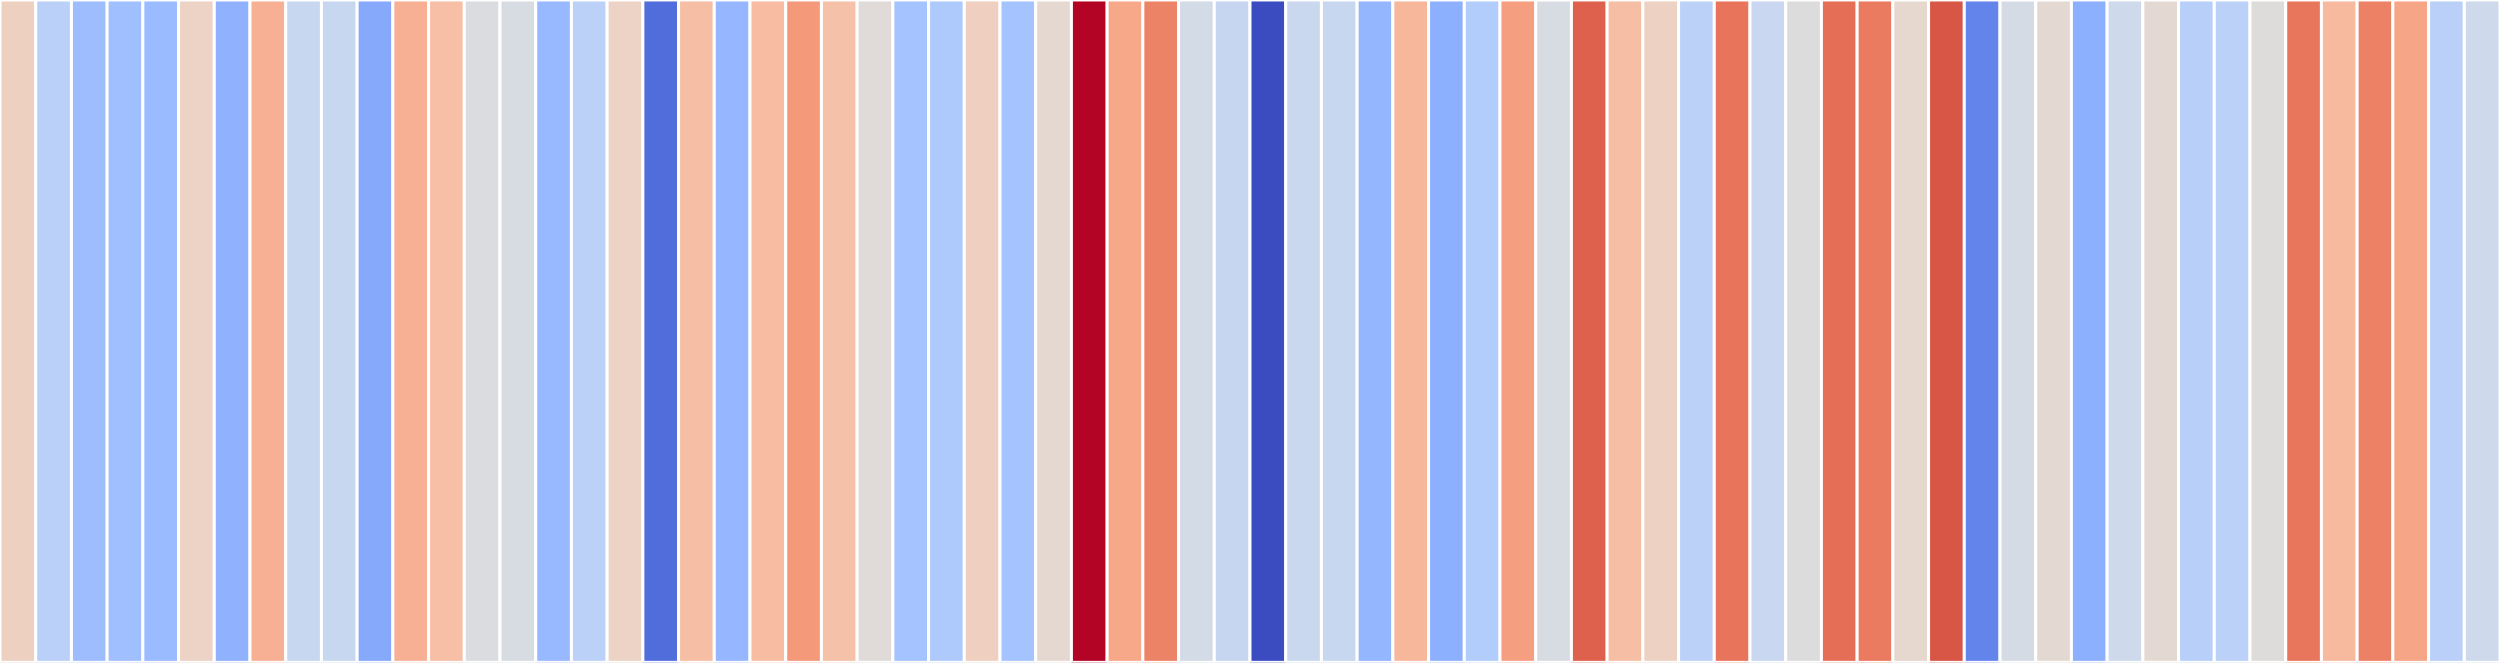
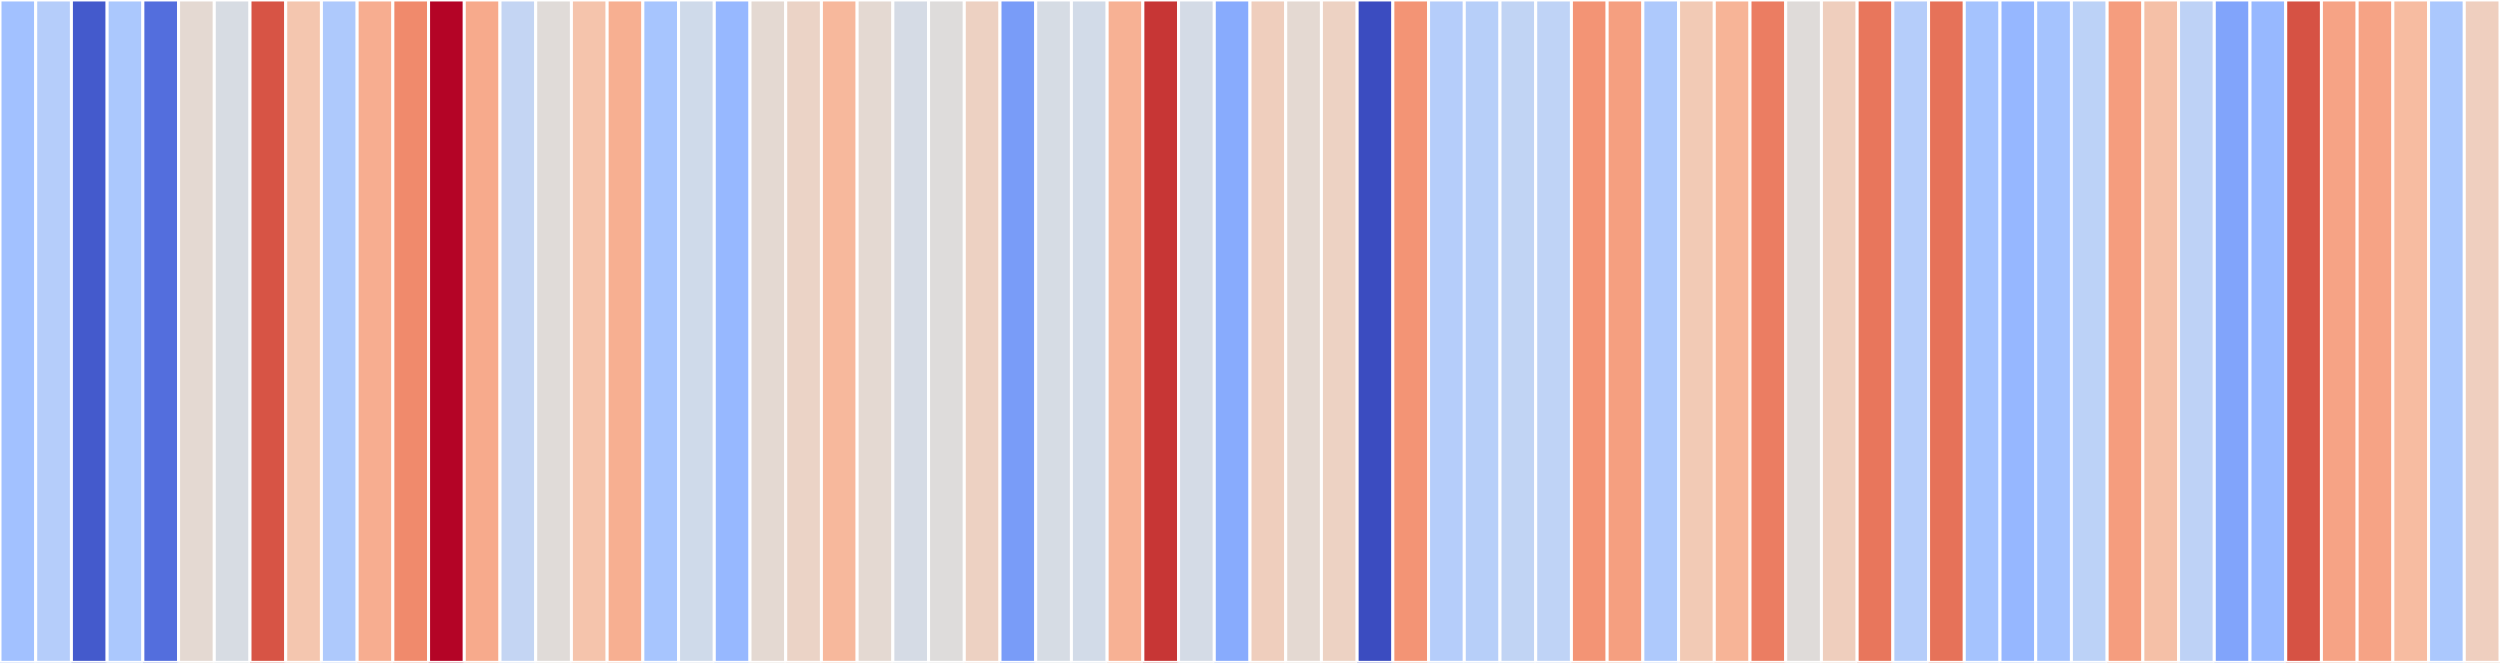
<svg xmlns="http://www.w3.org/2000/svg" width="837pt" height="221.76pt" viewBox="0 0 837 221.76" version="1.1">
  <defs>
    <style type="text/css">*{stroke-linejoin: round; stroke-linecap: butt}</style>
  </defs>
  <g id="figure_1">
    <g id="patch_1">
      <path d="M 0 221.76  L 837 221.76  L 837 0  L 0 0  z " style="fill: #ffffff" />
    </g>
    <g id="axes_1">
      <g id="QuadMesh_1">
-         <path d="M 0 -0  L 11.957 -0  L 11.957 221.76  L 0 221.76  L 0 -0  " clip-path="url(#pb5919ee340)" style="fill: #eed0c0; stroke: #ffffff" />
-         <path d="M 11.957 -0  L 23.914 -0  L 23.914 221.76  L 11.957 221.76  L 11.957 -0  " clip-path="url(#pb5919ee340)" style="fill: #bad0f8; stroke: #ffffff" />
-         <path d="M 23.914 -0  L 35.871 -0  L 35.871 221.76  L 23.914 221.76  L 23.914 -0  " clip-path="url(#pb5919ee340)" style="fill: #9dbdff; stroke: #ffffff" />
-         <path d="M 35.871 -0  L 47.829 -0  L 47.829 221.76  L 35.871 221.76  L 35.871 -0  " clip-path="url(#pb5919ee340)" style="fill: #9fbfff; stroke: #ffffff" />
-         <path d="M 47.829 -0  L 59.786 -0  L 59.786 221.76  L 47.829 221.76  L 47.829 -0  " clip-path="url(#pb5919ee340)" style="fill: #9abbff; stroke: #ffffff" />
-         <path d="M 59.786 -0  L 71.743 -0  L 71.743 221.76  L 59.786 221.76  L 59.786 -0  " clip-path="url(#pb5919ee340)" style="fill: #ecd3c5; stroke: #ffffff" />
-         <path d="M 71.743 -0  L 83.7 -0  L 83.7 221.76  L 71.743 221.76  L 71.743 -0  " clip-path="url(#pb5919ee340)" style="fill: #90b2fe; stroke: #ffffff" />
-         <path d="M 83.7 -0  L 95.657 -0  L 95.657 221.76  L 83.7 221.76  L 83.7 -0  " clip-path="url(#pb5919ee340)" style="fill: #f7b093; stroke: #ffffff" />
-         <path d="M 95.657 -0  L 107.614 -0  L 107.614 221.76  L 95.657 221.76  L 95.657 -0  " clip-path="url(#pb5919ee340)" style="fill: #c7d7f0; stroke: #ffffff" />
-         <path d="M 107.614 -0  L 119.571 -0  L 119.571 221.76  L 107.614 221.76  L 107.614 -0  " clip-path="url(#pb5919ee340)" style="fill: #c7d7f0; stroke: #ffffff" />
-         <path d="M 119.571 -0  L 131.529 -0  L 131.529 221.76  L 119.571 221.76  L 119.571 -0  " clip-path="url(#pb5919ee340)" style="fill: #86a9fc; stroke: #ffffff" />
-         <path d="M 131.529 -0  L 143.486 -0  L 143.486 221.76  L 131.529 221.76  L 131.529 -0  " clip-path="url(#pb5919ee340)" style="fill: #f7b093; stroke: #ffffff" />
-         <path d="M 143.486 -0  L 155.443 -0  L 155.443 221.76  L 143.486 221.76  L 143.486 -0  " clip-path="url(#pb5919ee340)" style="fill: #f6bfa6; stroke: #ffffff" />
-         <path d="M 155.443 -0  L 167.4 -0  L 167.4 221.76  L 155.443 221.76  L 155.443 -0  " clip-path="url(#pb5919ee340)" style="fill: #dadce0; stroke: #ffffff" />
-         <path d="M 167.4 -0  L 179.357 -0  L 179.357 221.76  L 167.4 221.76  L 167.4 -0  " clip-path="url(#pb5919ee340)" style="fill: #d7dce3; stroke: #ffffff" />
-         <path d="M 179.357 -0  L 191.314 -0  L 191.314 221.76  L 179.357 221.76  L 179.357 -0  " clip-path="url(#pb5919ee340)" style="fill: #98b9ff; stroke: #ffffff" />
-         <path d="M 191.314 -0  L 203.271 -0  L 203.271 221.76  L 191.314 221.76  L 191.314 -0  " clip-path="url(#pb5919ee340)" style="fill: #bbd1f8; stroke: #ffffff" />
-         <path d="M 203.271 -0  L 215.229 -0  L 215.229 221.76  L 203.271 221.76  L 203.271 -0  " clip-path="url(#pb5919ee340)" style="fill: #ecd3c5; stroke: #ffffff" />
-         <path d="M 215.229 -0  L 227.186 -0  L 227.186 221.76  L 215.229 221.76  L 215.229 -0  " clip-path="url(#pb5919ee340)" style="fill: #516ddb; stroke: #ffffff" />
-         <path d="M 227.186 -0  L 239.143 -0  L 239.143 221.76  L 227.186 221.76  L 227.186 -0  " clip-path="url(#pb5919ee340)" style="fill: #f6bea4; stroke: #ffffff" />
-         <path d="M 239.143 -0  L 251.1 -0  L 251.1 221.76  L 239.143 221.76  L 239.143 -0  " clip-path="url(#pb5919ee340)" style="fill: #96b7ff; stroke: #ffffff" />
-         <path d="M 251.1 -0  L 263.057 -0  L 263.057 221.76  L 251.1 221.76  L 251.1 -0  " clip-path="url(#pb5919ee340)" style="fill: #f7bca1; stroke: #ffffff" />
-         <path d="M 263.057 -0  L 275.014 -0  L 275.014 221.76  L 263.057 221.76  L 263.057 -0  " clip-path="url(#pb5919ee340)" style="fill: #f49a7b; stroke: #ffffff" />
-         <path d="M 275.014 -0  L 286.971 -0  L 286.971 221.76  L 275.014 221.76  L 275.014 -0  " clip-path="url(#pb5919ee340)" style="fill: #f5c1a9; stroke: #ffffff" />
-         <path d="M 286.971 -0  L 298.929 -0  L 298.929 221.76  L 286.971 221.76  L 286.971 -0  " clip-path="url(#pb5919ee340)" style="fill: #e0dbd8; stroke: #ffffff" />
-         <path d="M 298.929 -0  L 310.886 -0  L 310.886 221.76  L 298.929 221.76  L 298.929 -0  " clip-path="url(#pb5919ee340)" style="fill: #a5c3fe; stroke: #ffffff" />
-         <path d="M 310.886 -0  L 322.843 -0  L 322.843 221.76  L 310.886 221.76  L 310.886 -0  " clip-path="url(#pb5919ee340)" style="fill: #aec9fc; stroke: #ffffff" />
-         <path d="M 322.843 -0  L 334.8 -0  L 334.8 221.76  L 322.843 221.76  L 322.843 -0  " clip-path="url(#pb5919ee340)" style="fill: #efcfbf; stroke: #ffffff" />
-         <path d="M 334.8 -0  L 346.757 -0  L 346.757 221.76  L 334.8 221.76  L 334.8 -0  " clip-path="url(#pb5919ee340)" style="fill: #a5c3fe; stroke: #ffffff" />
-         <path d="M 346.757 -0  L 358.714 -0  L 358.714 221.76  L 346.757 221.76  L 346.757 -0  " clip-path="url(#pb5919ee340)" style="fill: #e5d8d1; stroke: #ffffff" />
-         <path d="M 358.714 -0  L 370.671 -0  L 370.671 221.76  L 358.714 221.76  L 358.714 -0  " clip-path="url(#pb5919ee340)" style="fill: #b40426; stroke: #ffffff" />
-         <path d="M 370.671 -0  L 382.629 -0  L 382.629 221.76  L 370.671 221.76  L 370.671 -0  " clip-path="url(#pb5919ee340)" style="fill: #f7a889; stroke: #ffffff" />
-         <path d="M 382.629 -0  L 394.586 -0  L 394.586 221.76  L 382.629 221.76  L 382.629 -0  " clip-path="url(#pb5919ee340)" style="fill: #ed8366; stroke: #ffffff" />
-         <path d="M 394.586 -0  L 406.543 -0  L 406.543 221.76  L 394.586 221.76  L 394.586 -0  " clip-path="url(#pb5919ee340)" style="fill: #d3dbe7; stroke: #ffffff" />
-         <path d="M 406.543 -0  L 418.5 -0  L 418.5 221.76  L 406.543 221.76  L 406.543 -0  " clip-path="url(#pb5919ee340)" style="fill: #c6d6f1; stroke: #ffffff" />
-         <path d="M 418.5 -0  L 430.457 -0  L 430.457 221.76  L 418.5 221.76  L 418.5 -0  " clip-path="url(#pb5919ee340)" style="fill: #3b4cc0; stroke: #ffffff" />
-         <path d="M 430.457 -0  L 442.414 -0  L 442.414 221.76  L 430.457 221.76  L 430.457 -0  " clip-path="url(#pb5919ee340)" style="fill: #cad8ef; stroke: #ffffff" />
-         <path d="M 442.414 -0  L 454.371 -0  L 454.371 221.76  L 442.414 221.76  L 442.414 -0  " clip-path="url(#pb5919ee340)" style="fill: #c7d7f0; stroke: #ffffff" />
-         <path d="M 454.371 -0  L 466.329 -0  L 466.329 221.76  L 454.371 221.76  L 454.371 -0  " clip-path="url(#pb5919ee340)" style="fill: #94b6ff; stroke: #ffffff" />
-         <path d="M 466.329 -0  L 478.286 -0  L 478.286 221.76  L 466.329 221.76  L 466.329 -0  " clip-path="url(#pb5919ee340)" style="fill: #f7b79b; stroke: #ffffff" />
-         <path d="M 478.286 -0  L 490.243 -0  L 490.243 221.76  L 478.286 221.76  L 478.286 -0  " clip-path="url(#pb5919ee340)" style="fill: #8db0fe; stroke: #ffffff" />
-         <path d="M 490.243 -0  L 502.2 -0  L 502.2 221.76  L 490.243 221.76  L 490.243 -0  " clip-path="url(#pb5919ee340)" style="fill: #b2ccfb; stroke: #ffffff" />
-         <path d="M 502.2 -0  L 514.157 -0  L 514.157 221.76  L 502.2 221.76  L 502.2 -0  " clip-path="url(#pb5919ee340)" style="fill: #f59f80; stroke: #ffffff" />
-         <path d="M 514.157 -0  L 526.114 -0  L 526.114 221.76  L 514.157 221.76  L 514.157 -0  " clip-path="url(#pb5919ee340)" style="fill: #d7dce3; stroke: #ffffff" />
-         <path d="M 526.114 -0  L 538.071 -0  L 538.071 221.76  L 526.114 221.76  L 526.114 -0  " clip-path="url(#pb5919ee340)" style="fill: #de614d; stroke: #ffffff" />
-         <path d="M 538.071 -0  L 550.029 -0  L 550.029 221.76  L 538.071 221.76  L 538.071 -0  " clip-path="url(#pb5919ee340)" style="fill: #f6bea4; stroke: #ffffff" />
-         <path d="M 550.029 -0  L 561.986 -0  L 561.986 221.76  L 550.029 221.76  L 550.029 -0  " clip-path="url(#pb5919ee340)" style="fill: #edd1c2; stroke: #ffffff" />
-         <path d="M 561.986 -0  L 573.943 -0  L 573.943 221.76  L 561.986 221.76  L 561.986 -0  " clip-path="url(#pb5919ee340)" style="fill: #bbd1f8; stroke: #ffffff" />
-         <path d="M 573.943 -0  L 585.9 -0  L 585.9 221.76  L 573.943 221.76  L 573.943 -0  " clip-path="url(#pb5919ee340)" style="fill: #e7745b; stroke: #ffffff" />
-         <path d="M 585.9 -0  L 597.857 -0  L 597.857 221.76  L 585.9 221.76  L 585.9 -0  " clip-path="url(#pb5919ee340)" style="fill: #c9d7f0; stroke: #ffffff" />
-         <path d="M 597.857 -0  L 609.814 -0  L 609.814 221.76  L 597.857 221.76  L 597.857 -0  " clip-path="url(#pb5919ee340)" style="fill: #dddcdc; stroke: #ffffff" />
-         <path d="M 609.814 -0  L 621.771 -0  L 621.771 221.76  L 609.814 221.76  L 609.814 -0  " clip-path="url(#pb5919ee340)" style="fill: #e46e56; stroke: #ffffff" />
-         <path d="M 621.771 -0  L 633.729 -0  L 633.729 221.76  L 621.771 221.76  L 621.771 -0  " clip-path="url(#pb5919ee340)" style="fill: #ea7b60; stroke: #ffffff" />
-         <path d="M 633.729 -0  L 645.686 -0  L 645.686 221.76  L 633.729 221.76  L 633.729 -0  " clip-path="url(#pb5919ee340)" style="fill: #e6d7cf; stroke: #ffffff" />
-         <path d="M 645.686 -0  L 657.643 -0  L 657.643 221.76  L 645.686 221.76  L 645.686 -0  " clip-path="url(#pb5919ee340)" style="fill: #d85646; stroke: #ffffff" />
-         <path d="M 657.643 -0  L 669.6 -0  L 669.6 221.76  L 657.643 221.76  L 657.643 -0  " clip-path="url(#pb5919ee340)" style="fill: #6384eb; stroke: #ffffff" />
-         <path d="M 669.6 -0  L 681.557 -0  L 681.557 221.76  L 669.6 221.76  L 669.6 -0  " clip-path="url(#pb5919ee340)" style="fill: #d5dbe5; stroke: #ffffff" />
-         <path d="M 681.557 -0  L 693.514 -0  L 693.514 221.76  L 681.557 221.76  L 681.557 -0  " clip-path="url(#pb5919ee340)" style="fill: #e4d9d2; stroke: #ffffff" />
-         <path d="M 693.514 -0  L 705.471 -0  L 705.471 221.76  L 693.514 221.76  L 693.514 -0  " clip-path="url(#pb5919ee340)" style="fill: #8caffe; stroke: #ffffff" />
-         <path d="M 705.471 -0  L 717.429 -0  L 717.429 221.76  L 705.471 221.76  L 705.471 -0  " clip-path="url(#pb5919ee340)" style="fill: #cedaeb; stroke: #ffffff" />
-         <path d="M 717.429 -0  L 729.386 -0  L 729.386 221.76  L 717.429 221.76  L 717.429 -0  " clip-path="url(#pb5919ee340)" style="fill: #e4d9d2; stroke: #ffffff" />
-         <path d="M 729.386 -0  L 741.343 -0  L 741.343 221.76  L 729.386 221.76  L 729.386 -0  " clip-path="url(#pb5919ee340)" style="fill: #b7cff9; stroke: #ffffff" />
-         <path d="M 741.343 -0  L 753.3 -0  L 753.3 221.76  L 741.343 221.76  L 741.343 -0  " clip-path="url(#pb5919ee340)" style="fill: #bbd1f8; stroke: #ffffff" />
-         <path d="M 753.3 -0  L 765.257 -0  L 765.257 221.76  L 753.3 221.76  L 753.3 -0  " clip-path="url(#pb5919ee340)" style="fill: #dedcdb; stroke: #ffffff" />
-         <path d="M 765.257 -0  L 777.214 -0  L 777.214 221.76  L 765.257 221.76  L 765.257 -0  " clip-path="url(#pb5919ee340)" style="fill: #e8765c; stroke: #ffffff" />
-         <path d="M 777.214 -0  L 789.171 -0  L 789.171 221.76  L 777.214 221.76  L 777.214 -0  " clip-path="url(#pb5919ee340)" style="fill: #f7ba9f; stroke: #ffffff" />
-         <path d="M 789.171 -0  L 801.129 -0  L 801.129 221.76  L 789.171 221.76  L 789.171 -0  " clip-path="url(#pb5919ee340)" style="fill: #ec8165; stroke: #ffffff" />
-         <path d="M 801.129 -0  L 813.086 -0  L 813.086 221.76  L 801.129 221.76  L 801.129 -0  " clip-path="url(#pb5919ee340)" style="fill: #f6a586; stroke: #ffffff" />
-         <path d="M 813.086 -0  L 825.043 -0  L 825.043 221.76  L 813.086 221.76  L 813.086 -0  " clip-path="url(#pb5919ee340)" style="fill: #bad0f8; stroke: #ffffff" />
-         <path d="M 825.043 -0  L 837 -0  L 837 221.76  L 825.043 221.76  L 825.043 -0  " clip-path="url(#pb5919ee340)" style="fill: #cedaeb; stroke: #ffffff" />
+         <path d="M 0 -0  L 11.957 -0  L 11.957 221.76  L 0 221.76  L 0 -0  " clip-path="url(#pbc9699fcac)" style="fill: #a2c1ff; stroke: #ffffff" />
+         <path d="M 11.957 -0  L 23.914 -0  L 23.914 221.76  L 11.957 221.76  L 11.957 -0  " clip-path="url(#pbc9699fcac)" style="fill: #b5cdfa; stroke: #ffffff" />
+         <path d="M 23.914 -0  L 35.871 -0  L 35.871 221.76  L 23.914 221.76  L 23.914 -0  " clip-path="url(#pbc9699fcac)" style="fill: #445acc; stroke: #ffffff" />
+         <path d="M 35.871 -0  L 47.829 -0  L 47.829 221.76  L 35.871 221.76  L 35.871 -0  " clip-path="url(#pbc9699fcac)" style="fill: #abc8fd; stroke: #ffffff" />
+         <path d="M 47.829 -0  L 59.786 -0  L 59.786 221.76  L 47.829 221.76  L 47.829 -0  " clip-path="url(#pbc9699fcac)" style="fill: #536edd; stroke: #ffffff" />
+         <path d="M 59.786 -0  L 71.743 -0  L 71.743 221.76  L 59.786 221.76  L 59.786 -0  " clip-path="url(#pbc9699fcac)" style="fill: #e4d9d2; stroke: #ffffff" />
+         <path d="M 71.743 -0  L 83.7 -0  L 83.7 221.76  L 71.743 221.76  L 71.743 -0  " clip-path="url(#pbc9699fcac)" style="fill: #d7dce3; stroke: #ffffff" />
+         <path d="M 83.7 -0  L 95.657 -0  L 95.657 221.76  L 83.7 221.76  L 83.7 -0  " clip-path="url(#pbc9699fcac)" style="fill: #d75445; stroke: #ffffff" />
+         <path d="M 95.657 -0  L 107.614 -0  L 107.614 221.76  L 95.657 221.76  L 95.657 -0  " clip-path="url(#pbc9699fcac)" style="fill: #f4c6af; stroke: #ffffff" />
+         <path d="M 107.614 -0  L 119.571 -0  L 119.571 221.76  L 107.614 221.76  L 107.614 -0  " clip-path="url(#pbc9699fcac)" style="fill: #aec9fc; stroke: #ffffff" />
+         <path d="M 119.571 -0  L 131.529 -0  L 131.529 221.76  L 119.571 221.76  L 119.571 -0  " clip-path="url(#pbc9699fcac)" style="fill: #f7ad90; stroke: #ffffff" />
+         <path d="M 131.529 -0  L 143.486 -0  L 143.486 221.76  L 131.529 221.76  L 131.529 -0  " clip-path="url(#pbc9699fcac)" style="fill: #f08a6c; stroke: #ffffff" />
+         <path d="M 143.486 -0  L 155.443 -0  L 155.443 221.76  L 143.486 221.76  L 143.486 -0  " clip-path="url(#pbc9699fcac)" style="fill: #b40426; stroke: #ffffff" />
+         <path d="M 155.443 -0  L 167.4 -0  L 167.4 221.76  L 155.443 221.76  L 155.443 -0  " clip-path="url(#pbc9699fcac)" style="fill: #f7aa8c; stroke: #ffffff" />
+         <path d="M 167.4 -0  L 179.357 -0  L 179.357 221.76  L 167.4 221.76  L 167.4 -0  " clip-path="url(#pbc9699fcac)" style="fill: #c4d5f3; stroke: #ffffff" />
+         <path d="M 179.357 -0  L 191.314 -0  L 191.314 221.76  L 179.357 221.76  L 179.357 -0  " clip-path="url(#pbc9699fcac)" style="fill: #e0dbd8; stroke: #ffffff" />
+         <path d="M 191.314 -0  L 203.271 -0  L 203.271 221.76  L 191.314 221.76  L 191.314 -0  " clip-path="url(#pbc9699fcac)" style="fill: #f5c4ac; stroke: #ffffff" />
+         <path d="M 203.271 -0  L 215.229 -0  L 215.229 221.76  L 203.271 221.76  L 203.271 -0  " clip-path="url(#pbc9699fcac)" style="fill: #f7af91; stroke: #ffffff" />
+         <path d="M 215.229 -0  L 227.186 -0  L 227.186 221.76  L 215.229 221.76  L 215.229 -0  " clip-path="url(#pbc9699fcac)" style="fill: #a7c5fe; stroke: #ffffff" />
+         <path d="M 227.186 -0  L 239.143 -0  L 239.143 221.76  L 227.186 221.76  L 227.186 -0  " clip-path="url(#pbc9699fcac)" style="fill: #cfdaea; stroke: #ffffff" />
+         <path d="M 239.143 -0  L 251.1 -0  L 251.1 221.76  L 239.143 221.76  L 239.143 -0  " clip-path="url(#pbc9699fcac)" style="fill: #97b8ff; stroke: #ffffff" />
+         <path d="M 251.1 -0  L 263.057 -0  L 263.057 221.76  L 251.1 221.76  L 251.1 -0  " clip-path="url(#pbc9699fcac)" style="fill: #e4d9d2; stroke: #ffffff" />
+         <path d="M 263.057 -0  L 275.014 -0  L 275.014 221.76  L 263.057 221.76  L 263.057 -0  " clip-path="url(#pbc9699fcac)" style="fill: #ebd3c6; stroke: #ffffff" />
+         <path d="M 275.014 -0  L 286.971 -0  L 286.971 221.76  L 275.014 221.76  L 275.014 -0  " clip-path="url(#pbc9699fcac)" style="fill: #f7b89c; stroke: #ffffff" />
+         <path d="M 286.971 -0  L 298.929 -0  L 298.929 221.76  L 286.971 221.76  L 286.971 -0  " clip-path="url(#pbc9699fcac)" style="fill: #e4d9d2; stroke: #ffffff" />
+         <path d="M 298.929 -0  L 310.886 -0  L 310.886 221.76  L 298.929 221.76  L 298.929 -0  " clip-path="url(#pbc9699fcac)" style="fill: #d5dbe5; stroke: #ffffff" />
+         <path d="M 310.886 -0  L 322.843 -0  L 322.843 221.76  L 310.886 221.76  L 310.886 -0  " clip-path="url(#pbc9699fcac)" style="fill: #dedcdb; stroke: #ffffff" />
+         <path d="M 322.843 -0  L 334.8 -0  L 334.8 221.76  L 322.843 221.76  L 322.843 -0  " clip-path="url(#pbc9699fcac)" style="fill: #edd1c2; stroke: #ffffff" />
+         <path d="M 334.8 -0  L 346.757 -0  L 346.757 221.76  L 334.8 221.76  L 334.8 -0  " clip-path="url(#pbc9699fcac)" style="fill: #799cf8; stroke: #ffffff" />
+         <path d="M 346.757 -0  L 358.714 -0  L 358.714 221.76  L 346.757 221.76  L 346.757 -0  " clip-path="url(#pbc9699fcac)" style="fill: #d6dce4; stroke: #ffffff" />
+         <path d="M 358.714 -0  L 370.671 -0  L 370.671 221.76  L 358.714 221.76  L 358.714 -0  " clip-path="url(#pbc9699fcac)" style="fill: #d2dbe8; stroke: #ffffff" />
+         <path d="M 370.671 -0  L 382.629 -0  L 382.629 221.76  L 370.671 221.76  L 370.671 -0  " clip-path="url(#pbc9699fcac)" style="fill: #f7b194; stroke: #ffffff" />
+         <path d="M 382.629 -0  L 394.586 -0  L 394.586 221.76  L 382.629 221.76  L 382.629 -0  " clip-path="url(#pbc9699fcac)" style="fill: #c73635; stroke: #ffffff" />
+         <path d="M 394.586 -0  L 406.543 -0  L 406.543 221.76  L 394.586 221.76  L 394.586 -0  " clip-path="url(#pbc9699fcac)" style="fill: #d4dbe6; stroke: #ffffff" />
+         <path d="M 406.543 -0  L 418.5 -0  L 418.5 221.76  L 406.543 221.76  L 406.543 -0  " clip-path="url(#pbc9699fcac)" style="fill: #88abfd; stroke: #ffffff" />
+         <path d="M 418.5 -0  L 430.457 -0  L 430.457 221.76  L 418.5 221.76  L 418.5 -0  " clip-path="url(#pbc9699fcac)" style="fill: #efcebd; stroke: #ffffff" />
+         <path d="M 430.457 -0  L 442.414 -0  L 442.414 221.76  L 430.457 221.76  L 430.457 -0  " clip-path="url(#pbc9699fcac)" style="fill: #e4d9d2; stroke: #ffffff" />
+         <path d="M 442.414 -0  L 454.371 -0  L 454.371 221.76  L 442.414 221.76  L 442.414 -0  " clip-path="url(#pbc9699fcac)" style="fill: #edd2c3; stroke: #ffffff" />
+         <path d="M 454.371 -0  L 466.329 -0  L 466.329 221.76  L 454.371 221.76  L 454.371 -0  " clip-path="url(#pbc9699fcac)" style="fill: #3b4cc0; stroke: #ffffff" />
+         <path d="M 466.329 -0  L 478.286 -0  L 478.286 221.76  L 466.329 221.76  L 466.329 -0  " clip-path="url(#pbc9699fcac)" style="fill: #f39475; stroke: #ffffff" />
+         <path d="M 478.286 -0  L 490.243 -0  L 490.243 221.76  L 478.286 221.76  L 478.286 -0  " clip-path="url(#pbc9699fcac)" style="fill: #b5cdfa; stroke: #ffffff" />
+         <path d="M 490.243 -0  L 502.2 -0  L 502.2 221.76  L 490.243 221.76  L 490.243 -0  " clip-path="url(#pbc9699fcac)" style="fill: #b7cff9; stroke: #ffffff" />
+         <path d="M 502.2 -0  L 514.157 -0  L 514.157 221.76  L 502.2 221.76  L 502.2 -0  " clip-path="url(#pbc9699fcac)" style="fill: #c1d4f4; stroke: #ffffff" />
+         <path d="M 514.157 -0  L 526.114 -0  L 526.114 221.76  L 514.157 221.76  L 514.157 -0  " clip-path="url(#pbc9699fcac)" style="fill: #bfd3f6; stroke: #ffffff" />
+         <path d="M 526.114 -0  L 538.071 -0  L 538.071 221.76  L 526.114 221.76  L 526.114 -0  " clip-path="url(#pbc9699fcac)" style="fill: #f39475; stroke: #ffffff" />
+         <path d="M 538.071 -0  L 550.029 -0  L 550.029 221.76  L 538.071 221.76  L 538.071 -0  " clip-path="url(#pbc9699fcac)" style="fill: #f59f80; stroke: #ffffff" />
+         <path d="M 550.029 -0  L 561.986 -0  L 561.986 221.76  L 550.029 221.76  L 550.029 -0  " clip-path="url(#pbc9699fcac)" style="fill: #aec9fc; stroke: #ffffff" />
+         <path d="M 561.986 -0  L 573.943 -0  L 573.943 221.76  L 561.986 221.76  L 561.986 -0  " clip-path="url(#pbc9699fcac)" style="fill: #f2cab5; stroke: #ffffff" />
+         <path d="M 573.943 -0  L 585.9 -0  L 585.9 221.76  L 573.943 221.76  L 573.943 -0  " clip-path="url(#pbc9699fcac)" style="fill: #f7b497; stroke: #ffffff" />
+         <path d="M 585.9 -0  L 597.857 -0  L 597.857 221.76  L 585.9 221.76  L 585.9 -0  " clip-path="url(#pbc9699fcac)" style="fill: #eb7d62; stroke: #ffffff" />
+         <path d="M 597.857 -0  L 609.814 -0  L 609.814 221.76  L 597.857 221.76  L 597.857 -0  " clip-path="url(#pbc9699fcac)" style="fill: #dfdbd9; stroke: #ffffff" />
+         <path d="M 609.814 -0  L 621.771 -0  L 621.771 221.76  L 609.814 221.76  L 609.814 -0  " clip-path="url(#pbc9699fcac)" style="fill: #efcebd; stroke: #ffffff" />
+         <path d="M 621.771 -0  L 633.729 -0  L 633.729 221.76  L 621.771 221.76  L 621.771 -0  " clip-path="url(#pbc9699fcac)" style="fill: #e8765c; stroke: #ffffff" />
+         <path d="M 633.729 -0  L 645.686 -0  L 645.686 221.76  L 633.729 221.76  L 633.729 -0  " clip-path="url(#pbc9699fcac)" style="fill: #b5cdfa; stroke: #ffffff" />
+         <path d="M 645.686 -0  L 657.643 -0  L 657.643 221.76  L 645.686 221.76  L 645.686 -0  " clip-path="url(#pbc9699fcac)" style="fill: #e67259; stroke: #ffffff" />
+         <path d="M 657.643 -0  L 669.6 -0  L 669.6 221.76  L 657.643 221.76  L 657.643 -0  " clip-path="url(#pbc9699fcac)" style="fill: #a5c3fe; stroke: #ffffff" />
+         <path d="M 669.6 -0  L 681.557 -0  L 681.557 221.76  L 669.6 221.76  L 669.6 -0  " clip-path="url(#pbc9699fcac)" style="fill: #96b7ff; stroke: #ffffff" />
+         <path d="M 681.557 -0  L 693.514 -0  L 693.514 221.76  L 681.557 221.76  L 681.557 -0  " clip-path="url(#pbc9699fcac)" style="fill: #a5c3fe; stroke: #ffffff" />
+         <path d="M 693.514 -0  L 705.471 -0  L 705.471 221.76  L 693.514 221.76  L 693.514 -0  " clip-path="url(#pbc9699fcac)" style="fill: #bcd2f7; stroke: #ffffff" />
+         <path d="M 705.471 -0  L 717.429 -0  L 717.429 221.76  L 705.471 221.76  L 705.471 -0  " clip-path="url(#pbc9699fcac)" style="fill: #f59d7e; stroke: #ffffff" />
+         <path d="M 717.429 -0  L 729.386 -0  L 729.386 221.76  L 717.429 221.76  L 717.429 -0  " clip-path="url(#pbc9699fcac)" style="fill: #f5c0a7; stroke: #ffffff" />
+         <path d="M 729.386 -0  L 741.343 -0  L 741.343 221.76  L 729.386 221.76  L 729.386 -0  " clip-path="url(#pbc9699fcac)" style="fill: #bed2f6; stroke: #ffffff" />
+         <path d="M 741.343 -0  L 753.3 -0  L 753.3 221.76  L 741.343 221.76  L 741.343 -0  " clip-path="url(#pbc9699fcac)" style="fill: #81a4fb; stroke: #ffffff" />
+         <path d="M 753.3 -0  L 765.257 -0  L 765.257 221.76  L 753.3 221.76  L 753.3 -0  " clip-path="url(#pbc9699fcac)" style="fill: #97b8ff; stroke: #ffffff" />
+         <path d="M 765.257 -0  L 777.214 -0  L 777.214 221.76  L 765.257 221.76  L 765.257 -0  " clip-path="url(#pbc9699fcac)" style="fill: #d65244; stroke: #ffffff" />
+         <path d="M 777.214 -0  L 789.171 -0  L 789.171 221.76  L 777.214 221.76  L 777.214 -0  " clip-path="url(#pbc9699fcac)" style="fill: #f6a385; stroke: #ffffff" />
+         <path d="M 789.171 -0  L 801.129 -0  L 801.129 221.76  L 789.171 221.76  L 789.171 -0  " clip-path="url(#pbc9699fcac)" style="fill: #f6a385; stroke: #ffffff" />
+         <path d="M 801.129 -0  L 813.086 -0  L 813.086 221.76  L 801.129 221.76  L 801.129 -0  " clip-path="url(#pbc9699fcac)" style="fill: #f7bca1; stroke: #ffffff" />
+         <path d="M 813.086 -0  L 825.043 -0  L 825.043 221.76  L 813.086 221.76  L 813.086 -0  " clip-path="url(#pbc9699fcac)" style="fill: #abc8fd; stroke: #ffffff" />
+         <path d="M 825.043 -0  L 837 -0  L 837 221.76  L 825.043 221.76  L 825.043 -0  " clip-path="url(#pbc9699fcac)" style="fill: #efcfbf; stroke: #ffffff" />
      </g>
    </g>
  </g>
  <defs>
-     <clipPath id="pb5919ee340">
+     <clipPath id="pbc9699fcac">
      <rect x="0" y="-0" width="837" height="221.76" />
    </clipPath>
  </defs>
</svg>
